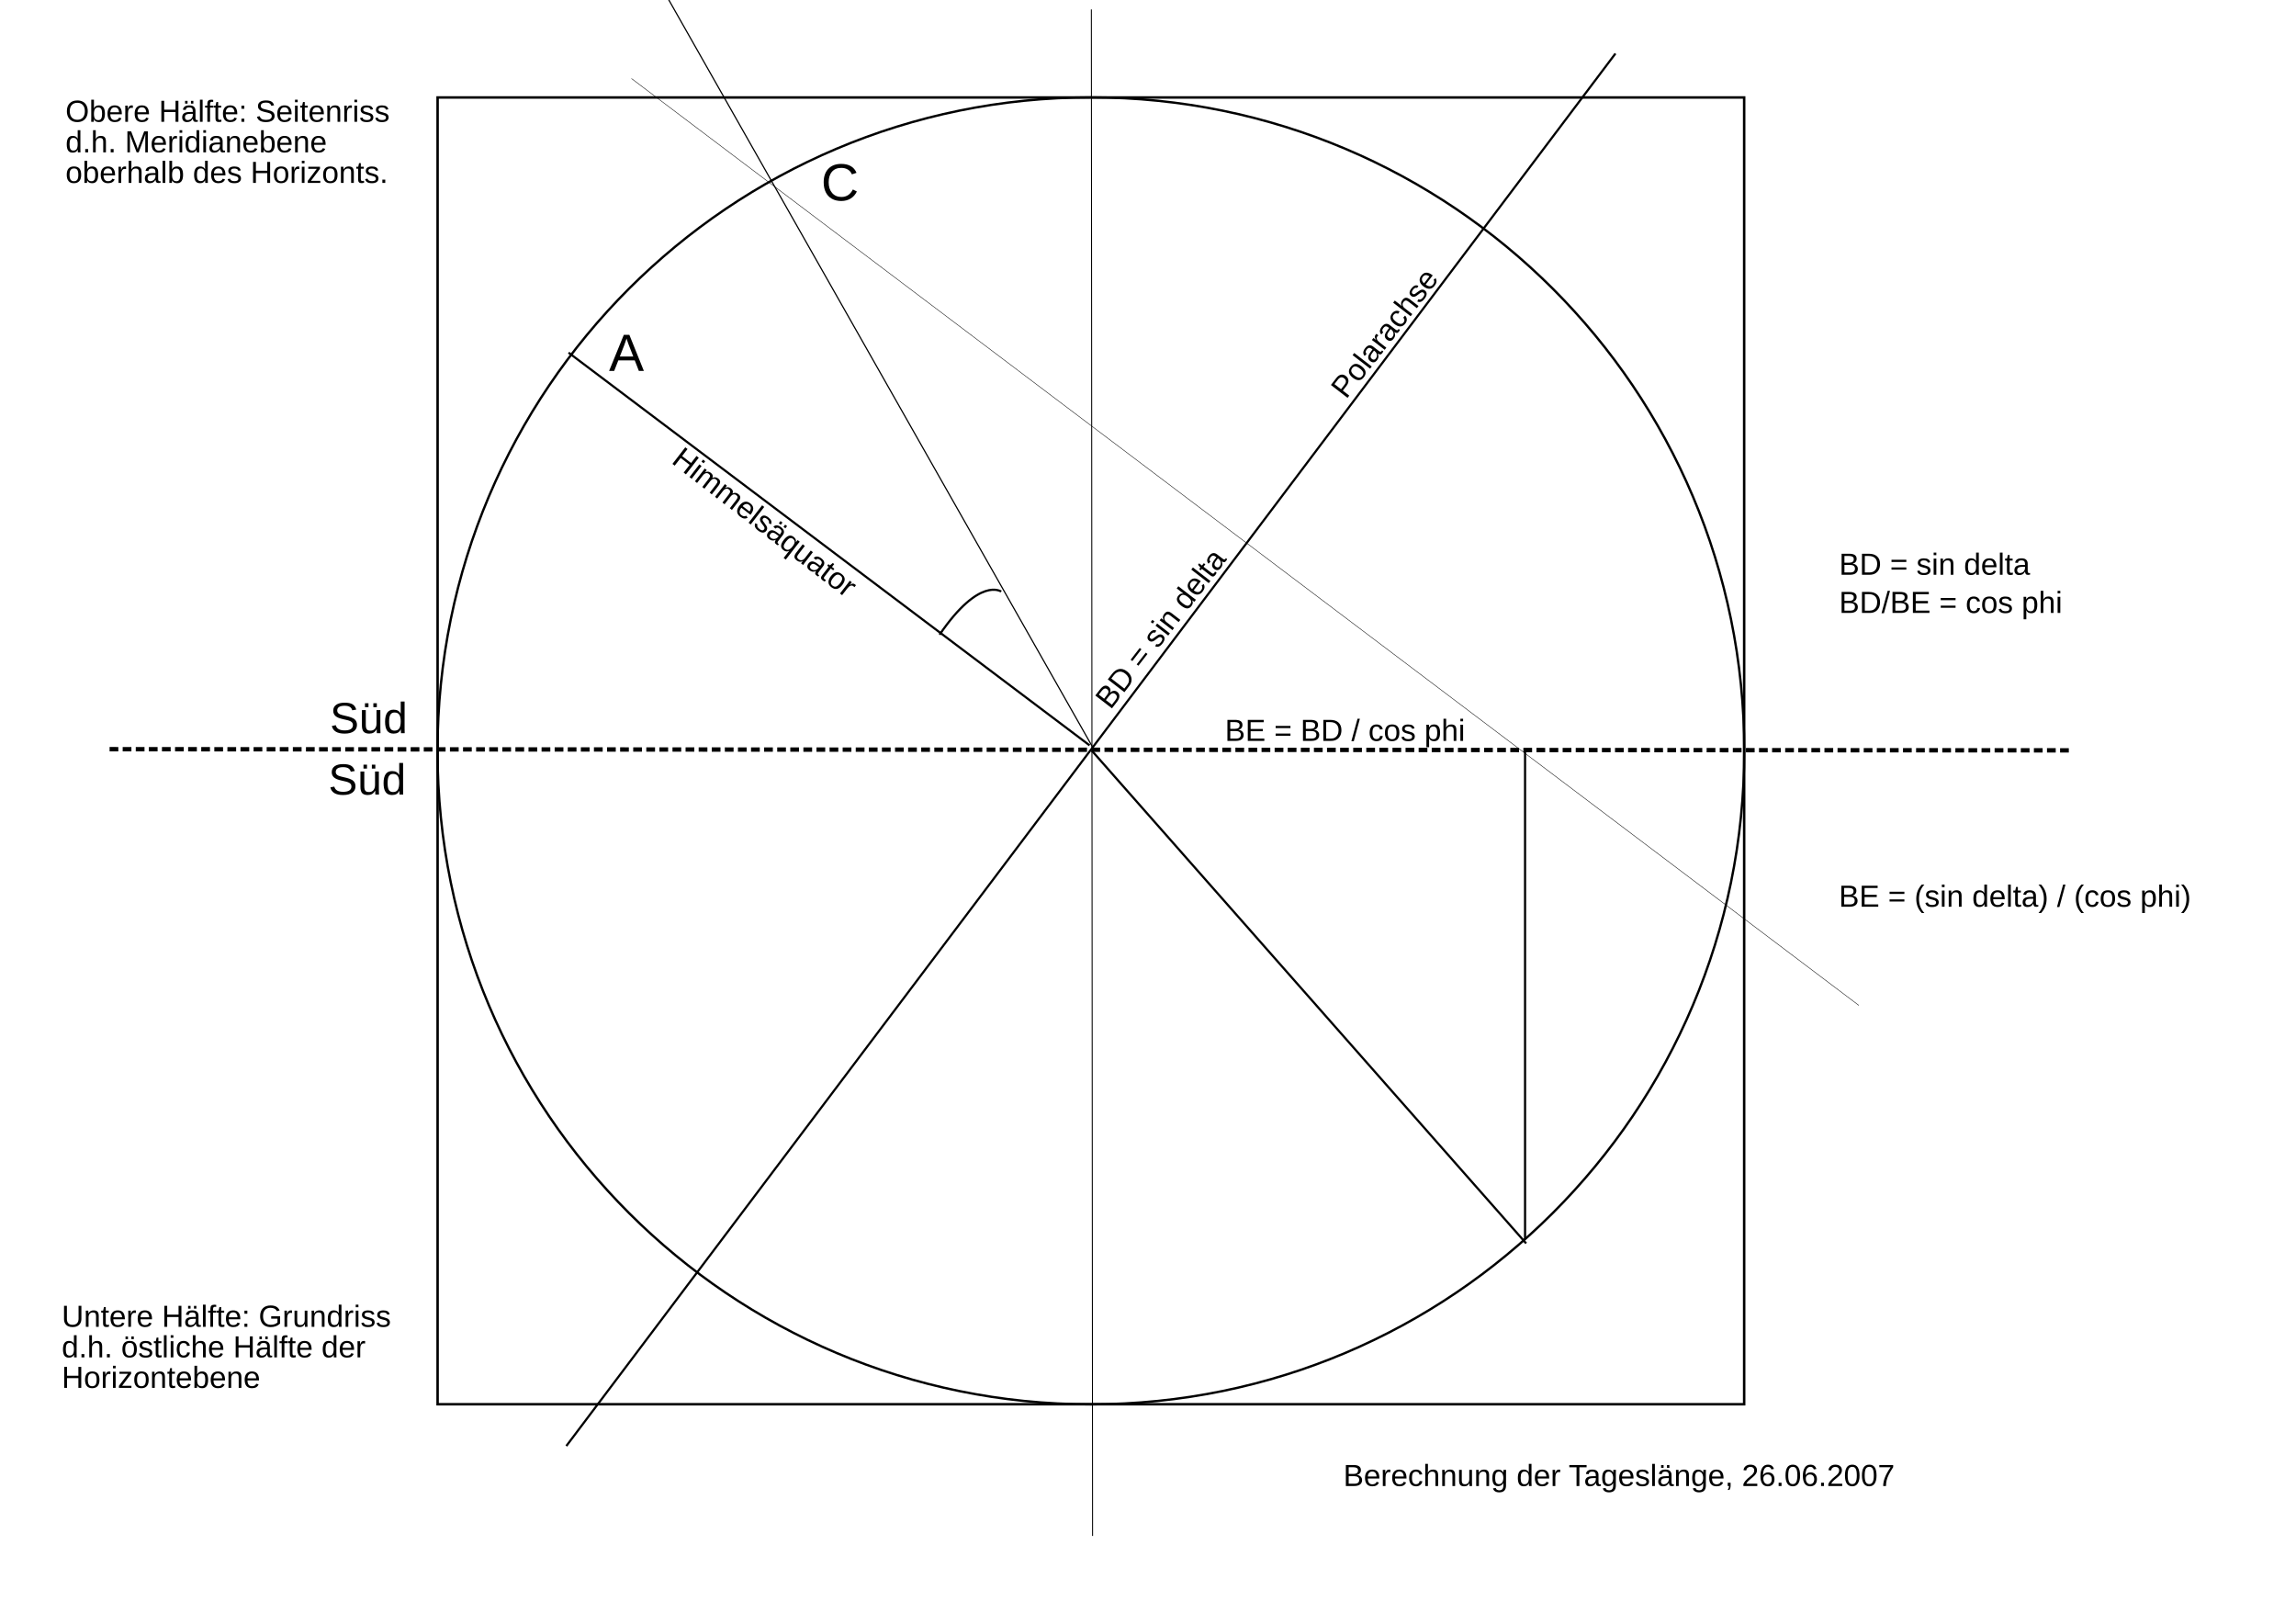
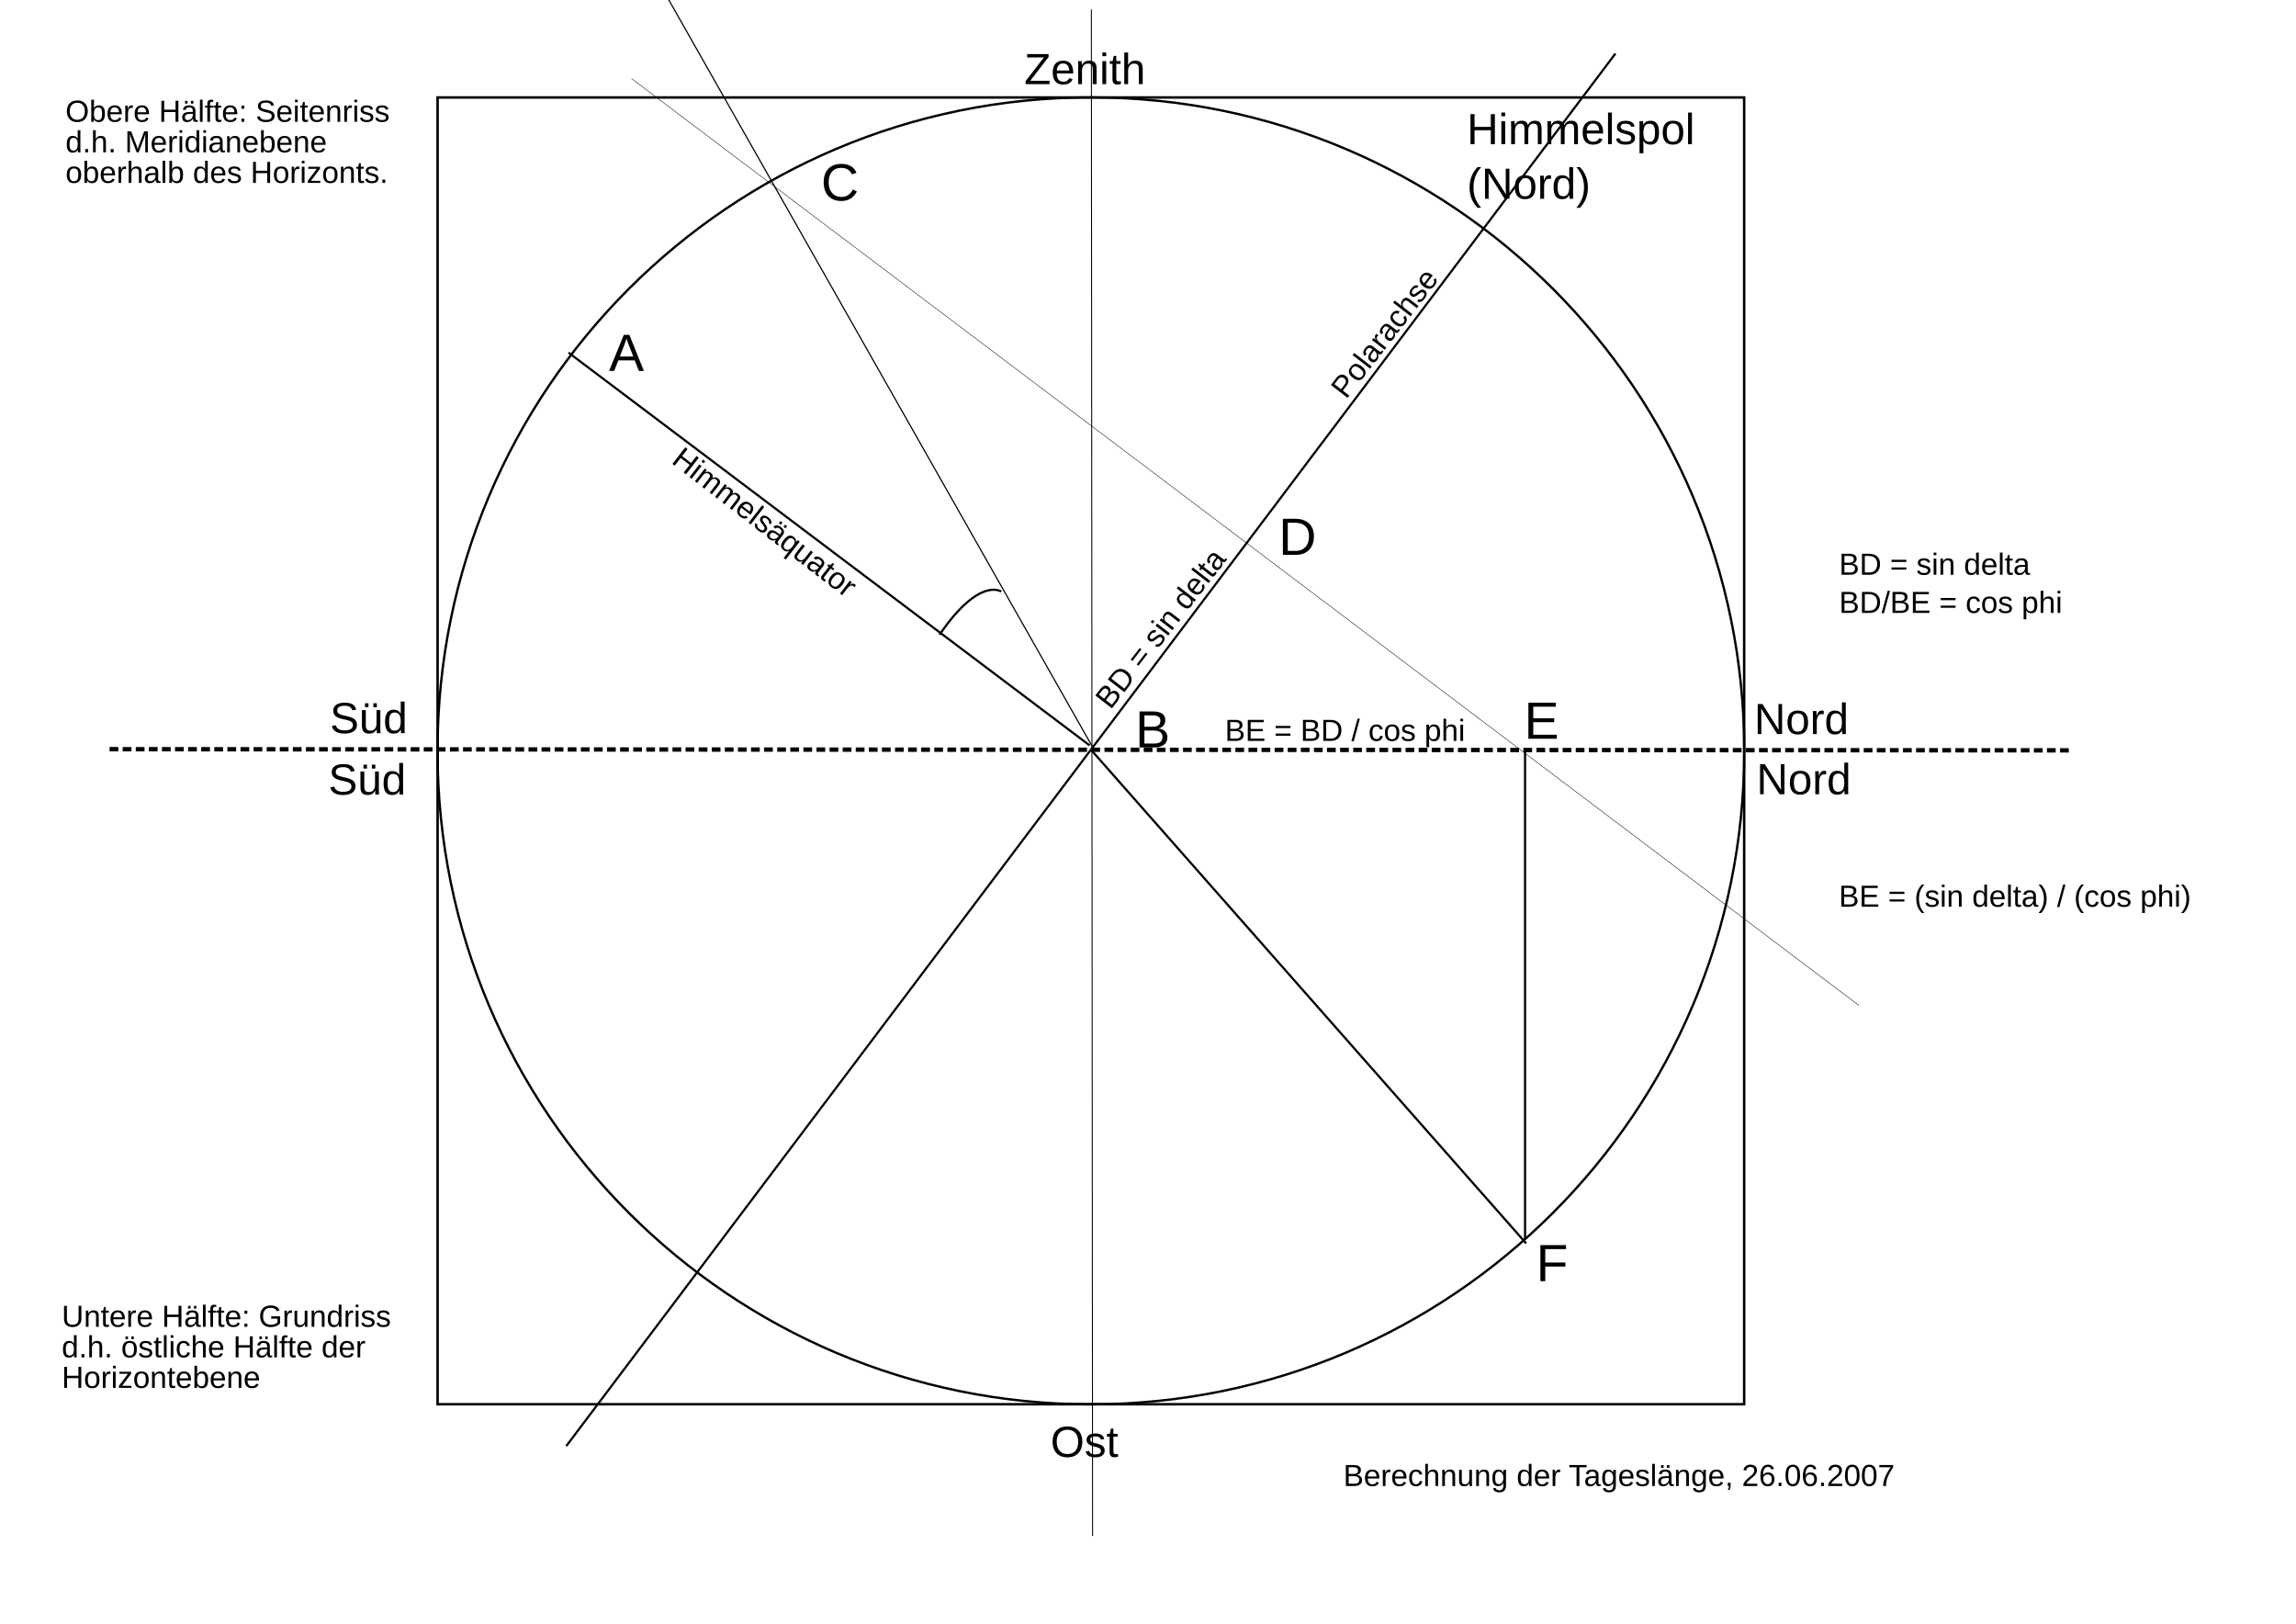
<svg xmlns="http://www.w3.org/2000/svg" width="1052.362" height="744.094" id="svg2" version="1.0">
  <defs id="defs4" />
  <g id="layer1">
    <rect style="fill:none;fill-opacity:1;stroke:#000000;stroke-width:1.139;stroke-opacity:1" id="rect2162" width="598.861" height="598.861" x="200.57" y="44.664" />
    <path style="fill:none;fill-rule:evenodd;stroke:#000000;stroke-width:0.001px;stroke-linecap:butt;stroke-linejoin:miter;stroke-opacity:1" d="M 106.643,357.451 L 886.214,357.451" id="path3136" />
    <path style="fill:none;fill-rule:evenodd;stroke:#000000;stroke-width:0.993px;stroke-linecap:butt;stroke-linejoin:miter;stroke-opacity:1" d="M 259.571,662.655 L 740.429,24.534" id="path3138" />
    <path style="fill:none;fill-rule:evenodd;stroke:#000000;stroke-width:0.445px;stroke-linecap:butt;stroke-linejoin:miter;stroke-opacity:1" d="M 500.223,4.317 L 500.777,703.872" id="path3140" />
    <path style="fill:none;fill-opacity:1;stroke:#000000;stroke-opacity:1" id="path3160" d="M 835.714 387.666 A 280.714 280.714 0 1 1  274.286,387.666 A 280.714 280.714 0 1 1  835.714 387.666 z" transform="matrix(1.066802,0,0,1.066802,-92.07516,-69.46837)" />
    <path style="fill:none;fill-rule:evenodd;stroke:#000000;stroke-width:2;stroke-linecap:butt;stroke-linejoin:miter;stroke-opacity:1;stroke-miterlimit:4;stroke-dasharray:4,2;stroke-dashoffset:0" d="M 50.231,343.325 L 949.769,343.864" id="path3164" />
    <text xml:space="preserve" style="font-style:normal;font-variant:normal;font-weight:normal;font-stretch:normal;line-height:0.01%;font-family:Arial;text-align:start;writing-mode:lr-tb;text-anchor:start" x="615.715" y="680.991" id="text2">
      <tspan x="615.715" y="680.991" id="tspan2">
        <tspan x="615.715" y="680.991" style="font-size:14px;line-height:1.25" id="tspan1">Berechnung der Tageslänge, 26.06.2007</tspan>
      </tspan>
    </text>
    <path style="fill:none;fill-rule:evenodd;stroke:#000000;stroke-width:0.544px;stroke-linecap:butt;stroke-linejoin:miter;stroke-opacity:1" d="M 500.835,342.459 L 303.737,-4.985 L 303.737,-4.985" id="path3174" />
    <path style="fill:none;fill-rule:evenodd;stroke:#000000;stroke-width:0.215px;stroke-linecap:butt;stroke-linejoin:miter;stroke-opacity:1" d="M 852.001,460.746 L 289.428,35.983" id="path3202" />
    <text xml:space="preserve" style="font-style:normal;font-variant:normal;font-weight:normal;font-stretch:normal;line-height:0%;font-family:Arial;text-align:start;writing-mode:lr-tb;text-anchor:start;fill:#000000;fill-opacity:1;stroke:none;stroke-width:1px;stroke-linecap:butt;stroke-linejoin:miter;stroke-opacity:1" x="372.711" y="-20.398" id="text3212" transform="rotate(37.71966)">
      <tspan x="372.711" y="-20.398" id="tspan3216" style="font-size:14px;line-height:1.25">Himmelsäquator</tspan>
    </text>
    <text xml:space="preserve" style="font-style:normal;font-variant:normal;font-weight:normal;font-stretch:normal;line-height:0%;font-family:Arial;text-align:start;writing-mode:lr-tb;text-anchor:start;fill:#000000;fill-opacity:1;stroke:none;stroke-width:1px;stroke-linecap:butt;stroke-linejoin:miter;stroke-opacity:1" x="232.5" y="600.098" id="text4189" transform="rotate(-52.28034)">
      <tspan id="tspan2257" x="232.5" y="600.098" style="font-size:14px;line-height:1.25">Polarachse</tspan>
    </text>
-     <flowRoot xml:space="preserve" id="flowRoot4193" style="font-style:normal;font-variant:normal;font-weight:normal;font-stretch:normal;line-height:0.01%;font-family:Arial;text-align:start;writing-mode:lr-tb;text-anchor:start" transform="translate(-26,10)">
-       <flowRegion id="flowRegion4195">
-         <rect id="rect4197" width="130" height="54.286" x="830" y="308.38" style="font-size:20px;font-style:normal;font-variant:normal;font-weight:normal;font-stretch:normal;text-align:start;line-height:125%;writing-mode:lr;text-anchor:start;font-family:Arial" />
-       </flowRegion>
-       <flowPara id="flowPara2311" style="font-size:20px;line-height:1.25">Nord</flowPara>
-     </flowRoot>
+     <text xml:space="preserve" style="font-style:normal;font-variant:normal;font-weight:normal;font-stretch:normal;line-height:0.01%;font-family:Arial;text-align:start;writing-mode:lr-tb;text-anchor:start" x="804" y="336.396" id="text35">
+       <tspan x="804" y="336.396" id="tspan35">
+         <tspan x="804" y="336.396" style="font-size:20px;line-height:1.25" id="tspan34">Nord</tspan>
+       </tspan>
+     </text>
    <text xml:space="preserve" style="font-style:normal;font-variant:normal;font-weight:normal;font-stretch:normal;line-height:0.01%;font-family:Arial;text-align:start;writing-mode:lr-tb;text-anchor:start" x="151.191" y="335.987" id="text18">
      <tspan x="151.191" y="335.987" id="tspan18">
        <tspan x="151.191" y="335.987" style="font-size:20px;line-height:1.25" id="tspan17">Süd</tspan>
      </tspan>
    </text>
-     <flowRoot xml:space="preserve" id="flowRoot4211" style="font-style:normal;font-variant:normal;font-weight:normal;font-stretch:normal;line-height:0.01%;font-family:Arial;text-align:start;writing-mode:lr-tb;text-anchor:start" transform="translate(-360.5424,-287.8376)">
-       <flowRegion id="flowRegion4213">
-         <rect id="rect4215" width="130" height="54.286" x="830" y="308.38" style="font-size:20px;font-style:normal;font-variant:normal;font-weight:normal;font-stretch:normal;text-align:start;line-height:125%;writing-mode:lr-tb;text-anchor:start;font-family:Arial" />
-       </flowRegion>
-       <flowPara id="flowPara4219" style="font-size:20px;line-height:1.25">Zenith</flowPara>
-     </flowRoot>
+     <text xml:space="preserve" style="font-style:normal;font-variant:normal;font-weight:normal;font-stretch:normal;line-height:0.01%;font-family:Arial;text-align:start;writing-mode:lr-tb;text-anchor:start" x="469.458" y="38.558" id="text28">
+       <tspan x="469.458" y="38.558" id="tspan28">
+         <tspan x="469.458" y="38.558" style="font-size:20px;line-height:1.25" id="tspan27">Zenith</tspan>
+       </tspan>
+     </text>
    <text xml:space="preserve" style="font-style:normal;font-variant:normal;font-weight:normal;font-stretch:normal;line-height:0.01%;font-family:Arial;text-align:start;writing-mode:lr-tb;text-anchor:start" x="376.315" y="91.876" id="text24">
      <tspan x="376.315" y="91.876" id="tspan24">
        <tspan x="376.315" y="91.876" style="font-size:24px;line-height:1.25" id="tspan23">C</tspan>
      </tspan>
    </text>
-     <flowRoot xml:space="preserve" id="flowRoot2207" style="font-style:normal;font-variant:normal;font-weight:normal;font-stretch:normal;line-height:0.01%;font-family:Arial;text-align:start;writing-mode:lr-tb;text-anchor:start" transform="translate(-131.4325,8.54128)">
-       <flowRegion id="flowRegion2209">
-         <rect id="rect2211" width="130" height="54.286" x="830" y="308.38" style="font-size:24px;font-style:normal;font-variant:normal;font-weight:normal;font-stretch:normal;text-align:start;line-height:125%;writing-mode:lr-tb;text-anchor:start;font-family:Arial" />
-       </flowRegion>
-       <flowPara id="flowPara2264" style="font-size:24px;line-height:1.25">E</flowPara>
-     </flowRoot>
-     <flowRoot xml:space="preserve" id="flowRoot2217" style="font-style:normal;font-variant:normal;font-weight:normal;font-stretch:normal;line-height:0.01%;font-family:Arial;text-align:start;writing-mode:lr-tb;text-anchor:start" transform="translate(-243.9584,-75.74444)">
-       <flowRegion id="flowRegion2219">
-         <rect id="rect2221" width="130" height="54.286" x="830" y="308.38" style="font-size:24px;font-style:normal;font-variant:normal;font-weight:normal;font-stretch:normal;text-align:start;line-height:125%;writing-mode:lr;text-anchor:start;font-family:Arial" />
-       </flowRegion>
-       <flowPara id="flowPara2259" style="font-size:24px;line-height:1.25">D</flowPara>
-     </flowRoot>
+     <text xml:space="preserve" style="font-style:normal;font-variant:normal;font-weight:normal;font-stretch:normal;line-height:0.01%;font-family:Arial;text-align:start;writing-mode:lr-tb;text-anchor:start" x="698.567" y="338.54" id="text43">
+       <tspan x="698.567" y="338.54" id="tspan43">
+         <tspan x="698.567" y="338.54" style="font-size:24px;line-height:1.25" id="tspan42">E</tspan>
+       </tspan>
+     </text>
+     <text xml:space="preserve" style="font-style:normal;font-variant:normal;font-weight:normal;font-stretch:normal;line-height:0.01%;font-family:Arial;text-align:start;writing-mode:lr-tb;text-anchor:start" x="586.042" y="254.255" id="text39">
+       <tspan x="586.042" y="254.255" id="tspan39">
+         <tspan x="586.042" y="254.255" style="font-size:24px;line-height:1.25" id="tspan38">D</tspan>
+       </tspan>
+     </text>
    <text xml:space="preserve" style="font-style:normal;font-variant:normal;font-weight:normal;font-stretch:normal;line-height:0.01%;font-family:Arial;text-align:start;writing-mode:lr-tb;text-anchor:start" x="279.139" y="169.969" id="text22">
      <tspan x="279.139" y="169.969" id="tspan22">
        <tspan x="279.139" y="169.969" style="font-size:24px;line-height:1.25" id="tspan21">A</tspan>
      </tspan>
    </text>
-     <flowRoot xml:space="preserve" id="flowRoot2245" style="font-style:normal;font-variant:normal;font-weight:normal;font-stretch:normal;line-height:0.01%;font-family:Arial;text-align:start;writing-mode:lr-tb;text-anchor:start" transform="translate(-309.6727,12.54128)">
-       <flowRegion id="flowRegion2247">
-         <rect id="rect2249" width="130" height="54.286" x="830" y="308.38" style="font-size:24px;font-style:normal;font-variant:normal;font-weight:normal;font-stretch:normal;text-align:start;line-height:125%;writing-mode:lr-tb;text-anchor:start;font-family:Arial" />
-       </flowRegion>
-       <flowPara id="flowPara2251" style="font-size:24px;line-height:1.25">B</flowPara>
-     </flowRoot>
-     <flowRoot xml:space="preserve" id="flowRoot2255" style="font-style:normal;font-variant:normal;font-weight:normal;font-stretch:normal;line-height:0.01%;font-family:Arial;text-align:start;writing-mode:lr-tb;text-anchor:start" transform="translate(-157.6462,-260.3159)">
-       <flowRegion id="flowRegion2257">
-         <rect id="rect2259" width="130" height="54.286" x="830" y="308.38" style="font-size:20px;font-style:normal;font-variant:normal;font-weight:normal;font-stretch:normal;text-align:start;line-height:125%;writing-mode:lr-tb;text-anchor:start;font-family:Arial" />
-       </flowRegion>
-       <flowPara id="flowPara2263" style="font-size:20px;line-height:1.25">Himmelspol</flowPara>
-       <flowPara id="flowPara8211" style="font-size:20px;line-height:1.25">(Nord)</flowPara>
-     </flowRoot>
+     <text xml:space="preserve" style="font-style:normal;font-variant:normal;font-weight:normal;font-stretch:normal;line-height:0.01%;font-family:Arial;text-align:start;writing-mode:lr-tb;text-anchor:start" x="520.327" y="342.54" id="text41">
+       <tspan x="520.327" y="342.54" id="tspan41">
+         <tspan x="520.327" y="342.54" style="font-size:24px;line-height:1.25" id="tspan40">B</tspan>
+       </tspan>
+     </text>
+     <text xml:space="preserve" style="font-style:normal;font-variant:normal;font-weight:normal;font-stretch:normal;line-height:0.01%;font-family:Arial;text-align:start;writing-mode:lr-tb;text-anchor:start" x="672.354" y="66.08" id="text33">
+       <tspan x="672.354" y="66.08" id="tspan31">
+         <tspan x="672.354" y="66.08" style="font-size:20px;line-height:1.25" id="tspan29">Himmelspol</tspan>
+         <tspan dx="0" x="776.817" y="66.08" style="font-size:20px;line-height:1.25" id="tspan30" />
+       </tspan>
+       <tspan x="672.354" y="91.08" id="tspan33">
+         <tspan x="672.354" y="91.08" style="font-size:20px;line-height:1.25" id="tspan32">(Nord)</tspan>
+       </tspan>
+     </text>
    <text xml:space="preserve" style="font-style:normal;font-variant:normal;font-weight:normal;font-stretch:normal;line-height:0.01%;font-family:Arial;text-align:start;writing-mode:lr-tb;text-anchor:start" x="30.001" y="55.813" id="text16">
      <tspan x="30.001" y="55.813" id="tspan12">
        <tspan x="30.001" y="55.813" style="font-size:14px;line-height:1" id="tspan10">Obere Hälfte: Seitenriss </tspan>
        <tspan dx="0" x="182.51" y="55.813" style="font-size:14px;line-height:1" id="tspan11" />
      </tspan>
      <tspan x="30.001" y="69.813" id="tspan14">
        <tspan x="30.001" y="69.813" style="font-size:14px;line-height:1" id="tspan13">d.h. Meridianebene </tspan>
      </tspan>
      <tspan x="30.001" y="83.813" id="tspan16">
        <tspan x="30.001" y="83.813" style="font-size:14px;line-height:1" id="tspan15">oberhalb des Horizonts.</tspan>
      </tspan>
    </text>
    <text xml:space="preserve" style="font-style:normal;font-variant:normal;font-weight:normal;font-stretch:normal;line-height:0.01%;font-family:Arial;text-align:start;writing-mode:lr-tb;text-anchor:start" x="28.273" y="608.035" id="text9">
      <tspan x="28.273" y="608.035" id="tspan5">
        <tspan x="28.273" y="608.035" style="font-size:14px;line-height:1" id="tspan3">Untere Hälfte: Grundriss</tspan>
        <tspan dx="0" x="179.218" y="608.035" style="font-size:14px;line-height:1" id="tspan4" />
      </tspan>
      <tspan x="28.273" y="622.035" id="tspan7">
        <tspan x="28.273" y="622.035" style="font-size:14px;line-height:1" id="tspan6">d.h. östliche Hälfte der </tspan>
      </tspan>
      <tspan x="28.273" y="636.035" id="tspan9">
        <tspan x="28.273" y="636.035" style="font-size:14px;line-height:1" id="tspan8">Horizontebene</tspan>
      </tspan>
    </text>
-     <flowRoot xml:space="preserve" id="flowRoot2299" style="font-style:normal;font-variant:normal;font-weight:normal;font-stretch:normal;line-height:0.01%;font-family:Arial;text-align:start;writing-mode:lr-tb;text-anchor:start" transform="translate(-348.5092,341.2578)">
-       <flowRegion id="flowRegion2301">
-         <rect id="rect2303" width="130" height="54.286" x="830" y="308.38" style="font-size:20px;font-style:normal;font-variant:normal;font-weight:normal;font-stretch:normal;text-align:start;line-height:125%;writing-mode:lr-tb;text-anchor:start;font-family:Arial" />
-       </flowRegion>
-       <flowPara id="flowPara8207" style="font-size:20px;line-height:1.25">Ost</flowPara>
-     </flowRoot>
+     <text xml:space="preserve" style="font-style:normal;font-variant:normal;font-weight:normal;font-stretch:normal;line-height:0.01%;font-family:Arial;text-align:start;writing-mode:lr-tb;text-anchor:start" x="481.491" y="667.654" id="text26">
+       <tspan x="481.491" y="667.654" id="tspan26">
+         <tspan x="481.491" y="667.654" style="font-size:20px;line-height:1.25" id="tspan25">Ost</tspan>
+       </tspan>
+     </text>
    <text xml:space="preserve" style="font-style:normal;font-variant:normal;font-weight:normal;font-stretch:normal;line-height:0%;font-family:Arial;text-align:start;writing-mode:lr-tb;text-anchor:start;fill:#000000;fill-opacity:1;stroke:none;stroke-width:1px;stroke-linecap:butt;stroke-linejoin:miter;stroke-opacity:1" x="53.88" y="601.746" id="text2315" transform="rotate(-52.28034)">
      <tspan id="tspan2261" x="53.88" y="601.746" style="font-size:14px;line-height:1.25">BD = sin delta</tspan>
    </text>
    <text xml:space="preserve" style="font-style:normal;font-variant:normal;font-weight:normal;font-stretch:normal;line-height:0%;font-family:Arial;text-align:start;writing-mode:lr-tb;text-anchor:start;fill:#000000;fill-opacity:1;stroke:none;stroke-width:1px;stroke-linecap:butt;stroke-linejoin:miter;stroke-opacity:1" x="561.429" y="339.523" id="text2321">
      <tspan id="tspan2266" x="561.429" y="339.523" style="font-size:14px;line-height:1.25">BE = BD / cos phi</tspan>
    </text>
    <text xml:space="preserve" style="font-style:normal;font-variant:normal;font-weight:normal;font-stretch:normal;line-height:0%;font-family:Arial;text-align:start;writing-mode:lr-tb;text-anchor:start;fill:#000000;fill-opacity:1;stroke:none;stroke-width:1px;stroke-linecap:butt;stroke-linejoin:miter;stroke-opacity:1" x="842.818" y="415.514" id="text2325">
      <tspan id="tspan2272" x="842.818" y="415.514" style="font-size:14px;line-height:1.25">BE = (sin delta) / (cos phi)</tspan>
    </text>
-     <flowRoot xml:space="preserve" id="flowRoot2335" style="font-style:normal;font-variant:normal;font-weight:normal;font-stretch:normal;line-height:0.01%;font-family:Arial;text-align:start;writing-mode:lr-tb;text-anchor:start" transform="translate(-125.9319,257.1127)">
-       <flowRegion id="flowRegion2337">
-         <rect id="rect2339" width="130" height="54.286" x="830" y="308.38" style="font-size:24px;font-style:normal;font-variant:normal;font-weight:normal;font-stretch:normal;text-align:start;line-height:125%;writing-mode:lr;text-anchor:start;font-family:Arial" />
-       </flowRegion>
-       <flowPara id="flowPara2490" style="font-size:24px;line-height:1.25">F</flowPara>
-     </flowRoot>
+     <text xml:space="preserve" style="font-style:normal;font-variant:normal;font-weight:normal;font-stretch:normal;line-height:0.01%;font-family:Arial;text-align:start;writing-mode:lr-tb;text-anchor:start" x="704.068" y="587.112" id="text45">
+       <tspan x="704.068" y="587.112" id="tspan45">
+         <tspan x="704.068" y="587.112" style="font-size:24px;line-height:1.25" id="tspan44">F</tspan>
+       </tspan>
+     </text>
    <path style="fill:none;fill-rule:evenodd;stroke:#000000;stroke-width:1.005px;stroke-linecap:butt;stroke-linejoin:miter;stroke-opacity:1" d="M 500.502,344.097 L 699.498,569.806" id="path2345" />
    <path style="fill:none;fill-rule:evenodd;stroke:#000000;stroke-width:0.996px;stroke-linecap:butt;stroke-linejoin:miter;stroke-opacity:1" d="M 499.399,341.568 L 260.601,161.621" id="path2351" />
    <text xml:space="preserve" style="font-style:normal;font-variant:normal;font-weight:normal;font-stretch:normal;line-height:0%;font-family:Arial;text-align:start;writing-mode:lr-tb;text-anchor:start;fill:#000000;fill-opacity:1;stroke:none;stroke-width:1px;stroke-linecap:butt;stroke-linejoin:miter;stroke-opacity:1" x="842.939" y="263.394" id="text8167">
      <tspan id="tspan2268" x="842.939" y="263.394" style="font-size:14px;line-height:1.25">BD = sin delta</tspan>
      <tspan id="tspan2270" x="842.939" y="280.894" style="font-size:14px;line-height:1.25">BD/BE = cos phi</tspan>
    </text>
    <path style="fill:none;fill-rule:evenodd;stroke:#000000;stroke-width:1px;stroke-linecap:butt;stroke-linejoin:miter;stroke-opacity:1" d="M 699.006,567.967 L 699.006,343.404" id="path8183" />
    <text xml:space="preserve" style="font-style:normal;font-variant:normal;font-weight:normal;font-stretch:normal;line-height:0.01%;font-family:Arial;text-align:start;writing-mode:lr-tb;text-anchor:start" x="150.509" y="364.128" id="text20">
      <tspan x="150.509" y="364.128" id="tspan20">
        <tspan x="150.509" y="364.128" style="font-size:20px;line-height:1.25" id="tspan19">Süd</tspan>
      </tspan>
    </text>
-     <flowRoot xml:space="preserve" id="flowRoot8199" style="font-style:normal;font-variant:normal;font-weight:normal;font-stretch:normal;line-height:0.01%;font-family:Arial;text-align:start;writing-mode:lr-tb;text-anchor:start" transform="translate(-24.91369,37.59146)">
-       <flowRegion id="flowRegion8201">
-         <rect id="rect8203" width="130" height="54.286" x="830" y="308.38" style="font-size:20px;font-style:normal;font-variant:normal;font-weight:normal;font-stretch:normal;text-align:start;line-height:125%;writing-mode:lr;text-anchor:start;font-family:Arial" />
-       </flowRegion>
-       <flowPara id="flowPara8205" style="font-size:20px;line-height:1.25">Nord</flowPara>
-     </flowRoot>
+     <text xml:space="preserve" style="font-style:normal;font-variant:normal;font-weight:normal;font-stretch:normal;line-height:0.01%;font-family:Arial;text-align:start;writing-mode:lr-tb;text-anchor:start" x="805.086" y="363.987" id="text37">
+       <tspan x="805.086" y="363.987" id="tspan37">
+         <tspan x="805.086" y="363.987" style="font-size:20px;line-height:1.25" id="tspan36">Nord</tspan>
+       </tspan>
+     </text>
    <path style="fill:none;fill-rule:evenodd;stroke:#000000;stroke-width:1px;stroke-linecap:butt;stroke-linejoin:miter;stroke-opacity:1" d="M 430.643,290.86 C 448.998,264.034 458.882,271.093 458.882,271.093" id="path8209" />
  </g>
</svg>
